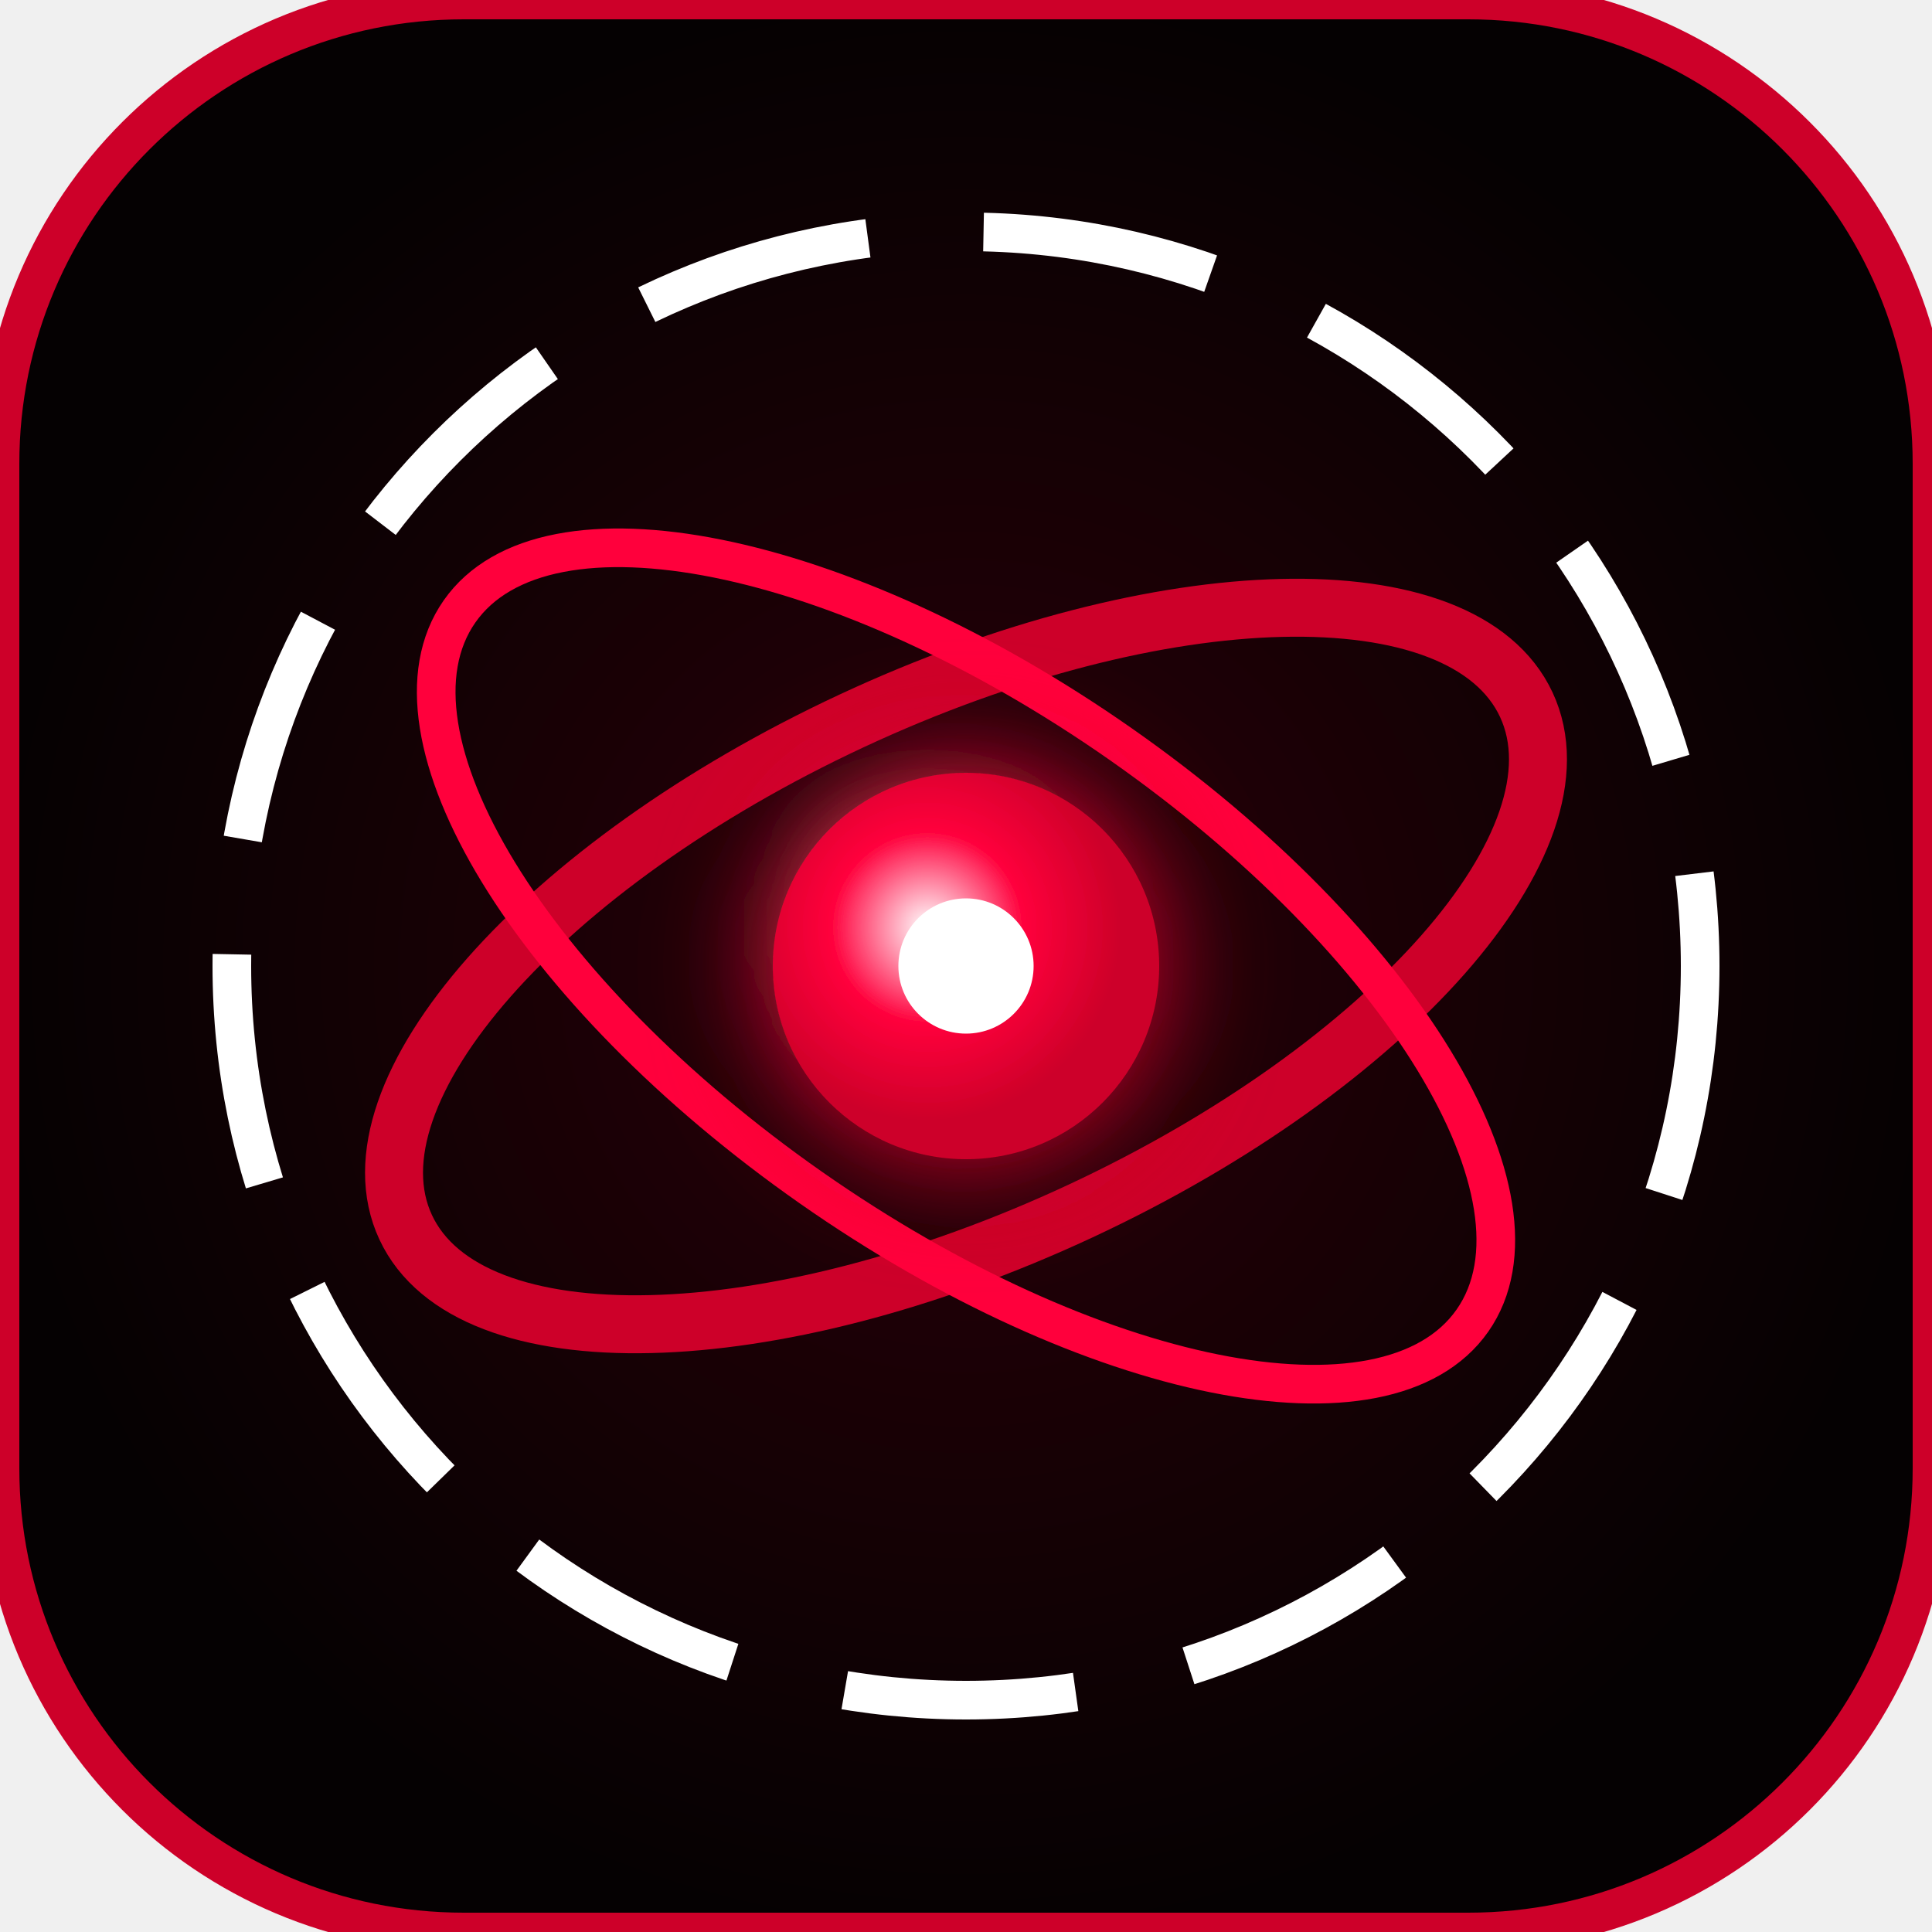
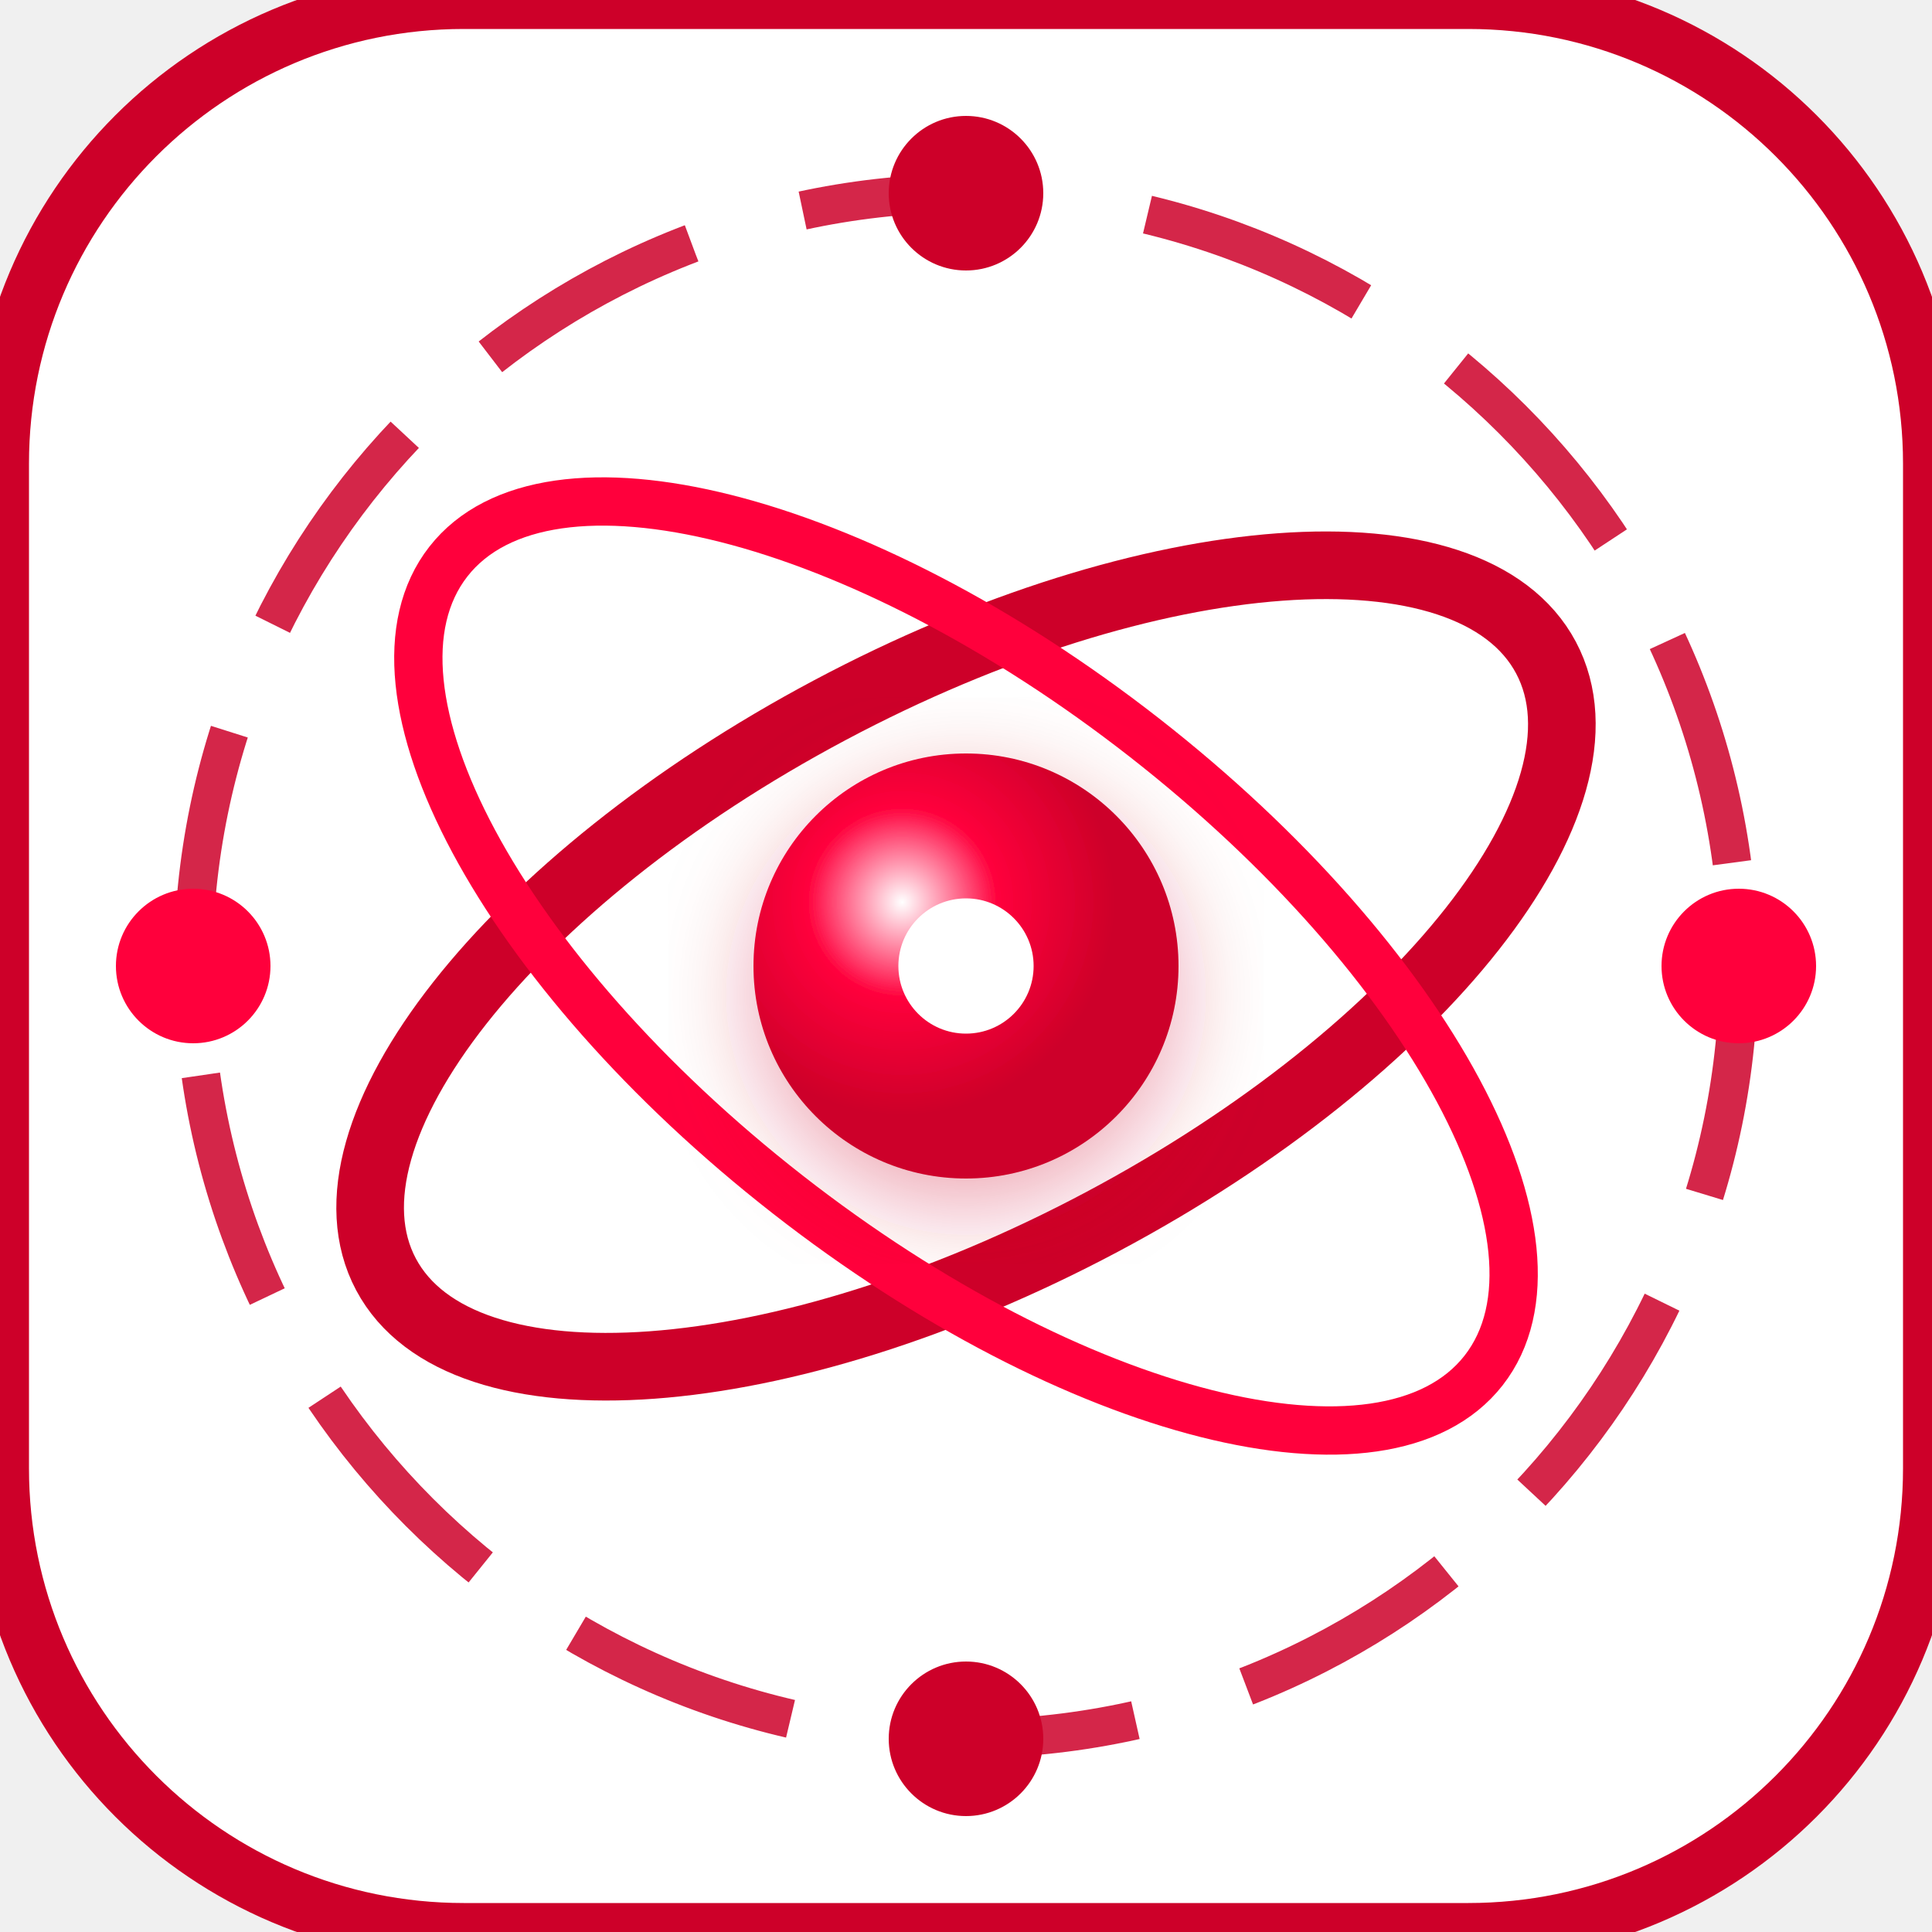
<svg xmlns="http://www.w3.org/2000/svg" viewBox="0 0 100 100" width="64" height="64">
  <defs>
-     <radialGradient id="bg-grad" cx="50%" cy="50%" r="50%">
-       <stop offset="0%" stop-color="#2a0008" />
-       <stop offset="100%" stop-color="#050102" />
-     </radialGradient>
-     <radialGradient id="ruby-grad" cx="40%" cy="40%">
+     <radialGradient id="ruby-core" cx="35%" cy="35%">
      <stop offset="0%" stop-color="#ffffff" />
-       <stop offset="50%" stop-color="#ff003c" />
+       <stop offset="45%" stop-color="#ff003c" />
      <stop offset="100%" stop-color="#cd0029" />
    </radialGradient>
-     <filter id="glow-red" x="-50%" y="-50%" width="200%" height="200%">
-       <feGaussianBlur stdDeviation="3" result="blur" />
-       <feMerge>
-         <feMergeNode in="blur" />
-         <feMergeNode in="SourceGraphic" />
-       </feMerge>
+     <filter id="soft-glow" x="-20%" y="-20%" width="140%" height="140%">
+       <feDropShadow dx="0" dy="1.5" stdDeviation="2.5" flood-color="#cd0029" flood-opacity="0.35" />
    </filter>
  </defs>
-   <rect width="100" height="100" rx="24" fill="url(#bg-grad)" stroke="#cd0029" stroke-width="2" />
-   <circle cx="50" cy="50" r="38" fill="none" stroke="#ffffff" stroke-width="2" stroke-dasharray="12 6" />
-   <ellipse cx="50" cy="50" rx="32" ry="14" fill="none" stroke="#cd0029" stroke-width="3" transform="rotate(-25 50 50)" />
-   <ellipse cx="50" cy="50" rx="32" ry="14" fill="none" stroke="#ff003c" stroke-width="2" transform="rotate(35 50 50)" />
-   <circle cx="50" cy="50" r="10" fill="url(#ruby-grad)" filter="url(#glow-red)" />
+   <rect width="100" height="100" rx="24" fill="#ffffff" stroke="#cd0029" stroke-width="3" />
+   <circle cx="50" cy="50" r="40" fill="none" stroke="#cd0029" stroke-width="2" stroke-dasharray="12 6" opacity="0.85" />
+   <ellipse cx="50" cy="50" rx="34" ry="15" fill="none" stroke="#cd0029" stroke-width="3.5" transform="rotate(-28 50 50)" />
+   <ellipse cx="50" cy="50" rx="34" ry="15" fill="none" stroke="#ff003c" stroke-width="2.5" transform="rotate(38 50 50)" />
+   <circle cx="50" cy="10" r="4" fill="#cd0029" />
+   <circle cx="50" cy="90" r="4" fill="#cd0029" />
+   <circle cx="10" cy="50" r="4" fill="#ff003c" />
+   <circle cx="90" cy="50" r="4" fill="#ff003c" />
+   <circle cx="50" cy="50" r="11" fill="url(#ruby-core)" filter="url(#soft-glow)" />
  <circle cx="50" cy="50" r="3.5" fill="#ffffff" />
</svg>
